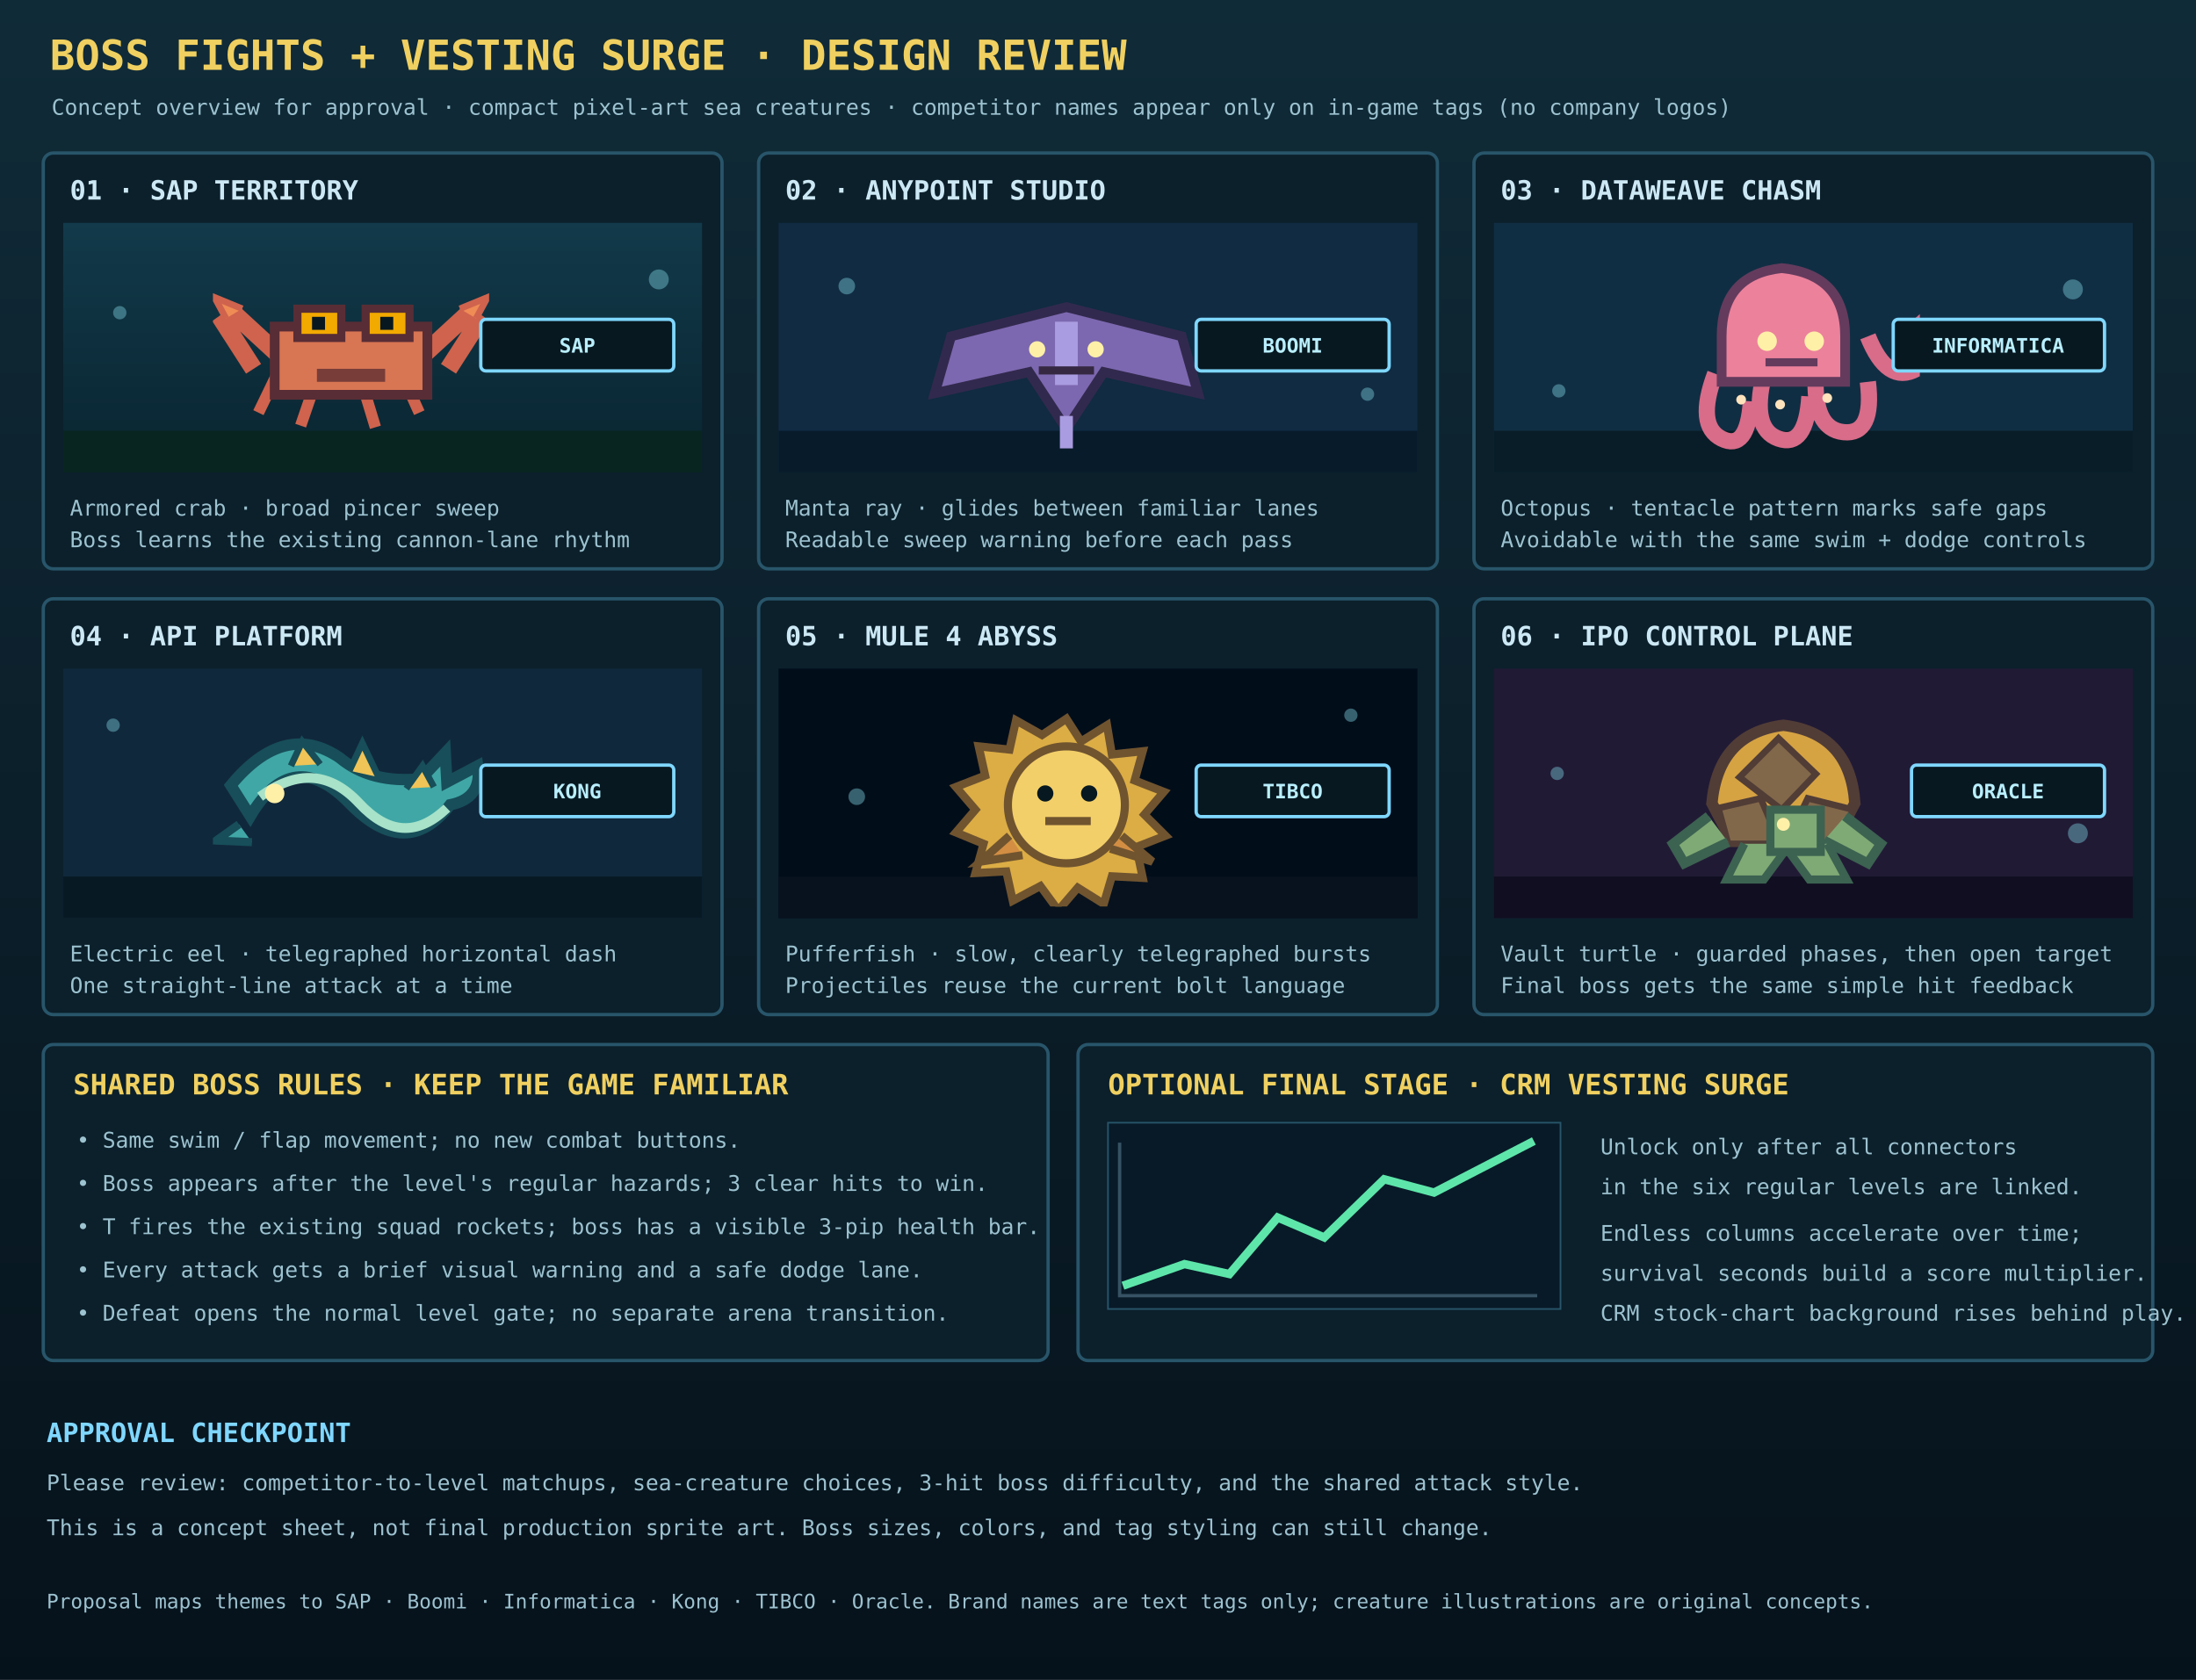
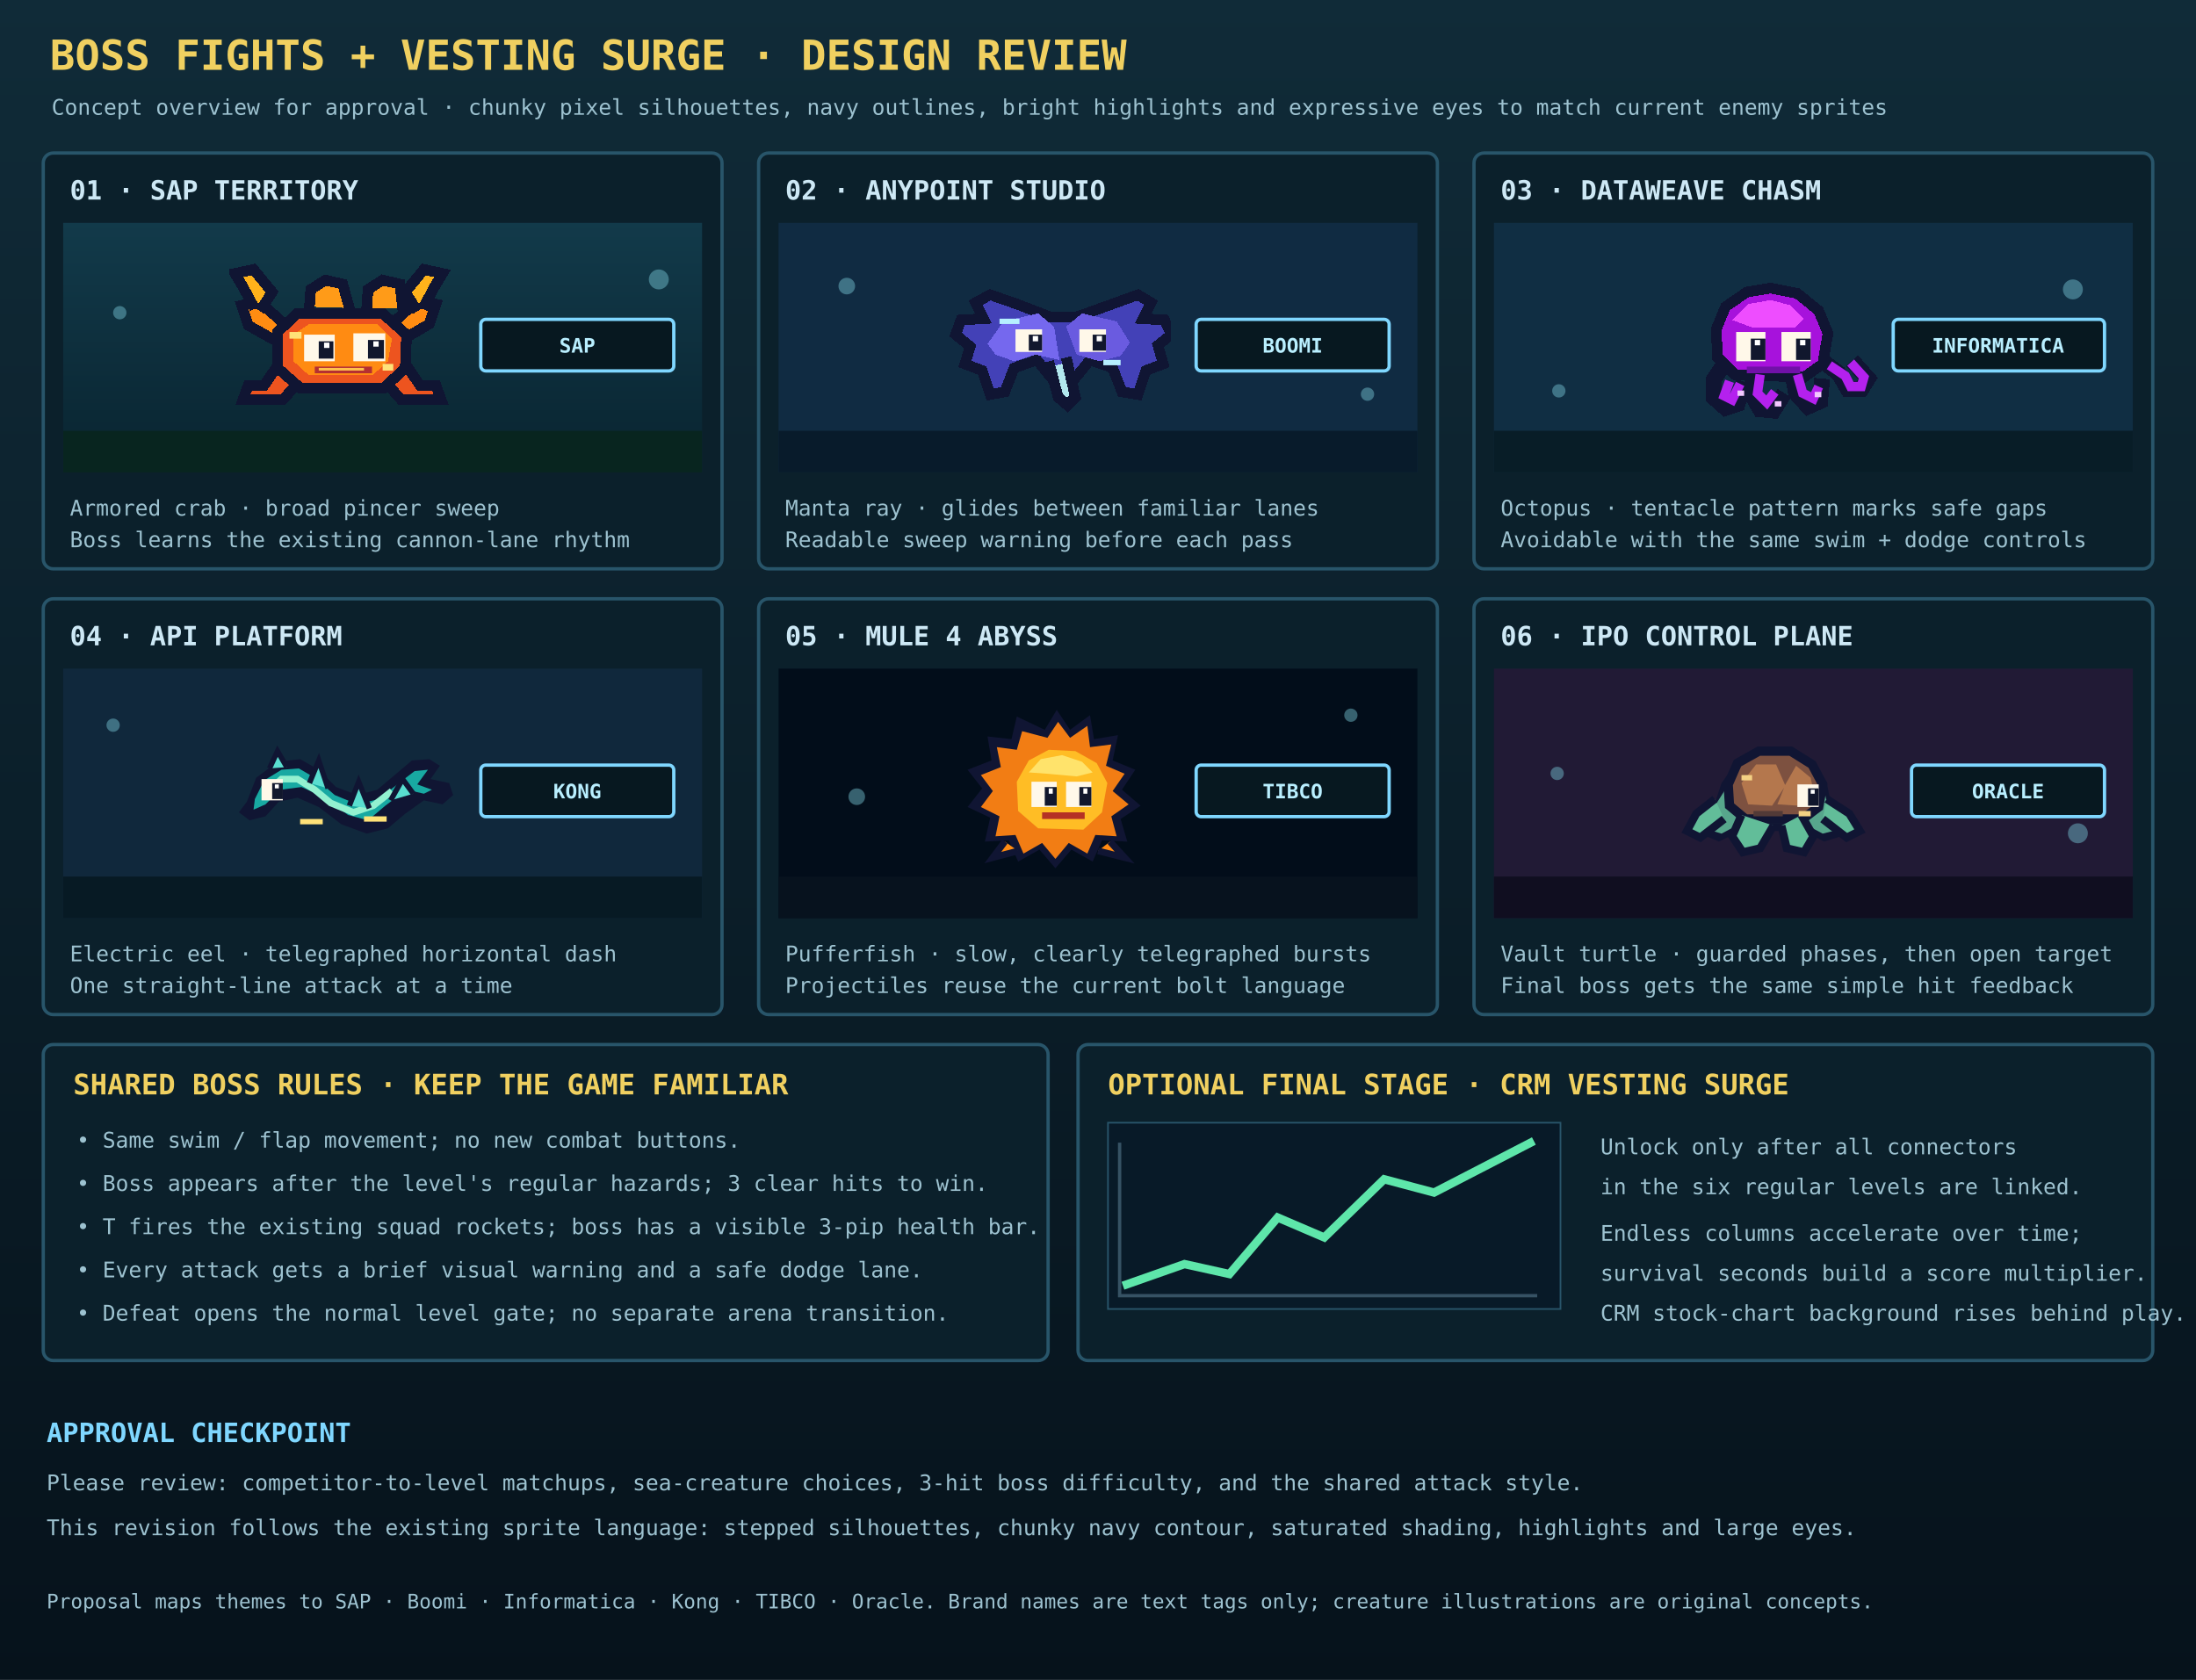
<svg xmlns="http://www.w3.org/2000/svg" width="1320" height="1010" viewBox="0 0 1320 1010" role="img" aria-labelledby="title desc">
  <defs>
    <linearGradient id="bg" x2="0" y2="1">
      <stop stop-color="#102b38" />
      <stop offset="1" stop-color="#06121b" />
    </linearGradient>
    <linearGradient id="water" x2="0" y2="1">
      <stop stop-color="#123a4a" />
      <stop offset="1" stop-color="#092430" />
    </linearGradient>
    <style>
      text { font-family: monospace; }
      .card { fill: #0b202b; stroke: #28556a; stroke-width: 2; }
      .scene { fill: url(#water); }
      .small { fill: #9dc2d0; font-size: 13px; }
      .label { fill: #cde8f5; font-size: 16px; font-weight: bold; }
      .tag { fill: #071820; stroke: #7fd7ff; stroke-width: 2; }
      .tagtext { fill: #b9efff; font-size: 12px; font-weight: bold; text-anchor: middle; }
      .bubble { fill: #77c8d7; opacity: .45; }
+       .creature { shape-rendering: crispEdges; stroke-linejoin: miter; stroke-linecap: square; }
    </style>
    <symbol id="crab" viewBox="0 0 170 130">
-       <path d="M25 76 7 48 14 43 39 66M145 76l18-28-7-5-25 23" fill="none" stroke="#cf634d" stroke-width="11" stroke-linejoin="miter" />
-       <path d="M8 45 1 32l17 7M162 45l7-13-17 7" fill="#ef8b55" stroke="#cf634d" stroke-width="4" />
-       <path d="M42 74 28 103m37-24-11 32m60-37 13 29m-37-24 10 33" stroke="#cf634d" stroke-width="7" />
-       <path d="M38 50h94v42H38z" fill="#d87553" stroke="#592d35" stroke-width="6" />
-       <path d="M52 39h27v18H52zm42 0h27v18H94z" fill="#f2a900" stroke="#592d35" stroke-width="5" />
-       <path d="M61 44h8v8h-8zm42 0h8v8h-8z" fill="#071820" />
-       <path d="M64 76h42v8H64z" fill="#783d38" />
+       <g class="creature" stroke="#101533" stroke-width="8">
+         <path d="M39 78 26 97 14 97 10 108 40 108 55 91m75-13 13 19 12 0 4 11-30 0-15-17" fill="#ed541f" />
+         <path d="M30 61 14 52 9 37 22 34 39 49m94 12 17-10 5-15-13-3-17 15" fill="#ff8c12" />
+         <path d="M17 36 10 23 4 13 18 10 32 27 25 38m122-2 7-13 6-10-14-3-14 17 7 11" fill="#ffb21b" />
+         <path d="M36 57 51 43 115 43 133 59 132 84 116 99 53 99 36 84z" fill="#ed541f" />
+         <path d="M48 59 60 51 111 51 122 62 119 79 108 89 59 89 48 79z" fill="#ff8b12" stroke="none" />
+         <path d="M60 38 61 25 72 18 85 21 90 39m13 0 1-14 11-7 13 3 2 18" fill="#ff9b18" />
+       </g>
+       <path d="M56 59h23v20H56z" fill="#fff8e9" />
+       <path d="M67 64h11v13H67z" fill="#11172d" />
+       <path d="M71 65h4v4h-4z" fill="#fff" />
+       <path d="M93 58h24v21H93z" fill="#fff8e9" />
+       <path d="M104 63h12v14h-12z" fill="#11172d" />
+       <path d="M108 64h4v4h-4z" fill="#fff" />
+       <path d="M64 83h43v5H64z" fill="#b52f32" />
+       <path d="M67 84h34v2H67z" fill="#ffc04b" />
+       <path d="M45 57h9v5h-9zm70 24h8v5h-8z" fill="#ffe278" />
    </symbol>
    <symbol id="ray" viewBox="0 0 170 130">
-       <path d="M85 38 14 56 4 91 62 78 85 113 108 78 166 91 156 56z" fill="#7c68b0" stroke="#32294e" stroke-width="6" />
-       <path d="M78 47h14v39H78z" fill="#aa9ce0" />
-       <path d="M81 105h8v20h-8z" fill="#aa9ce0" />
-       <circle cx="67" cy="64" r="5" fill="#fff0a8" />
-       <circle cx="103" cy="64" r="5" fill="#fff0a8" />
-       <path d="M68 77h34" stroke="#352842" stroke-width="5" />
+       <g class="creature" stroke="#101533" stroke-width="8">
+         <path d="M80 46 54 36 34 29 23 35 29 47 12 48 8 59 19 68 15 81 28 86 34 104 45 102 52 84 69 78 82 94 96 94 109 78 126 84 133 102 145 104 151 86 164 81 160 67 170 59 165 48 149 47 155 35 145 29 123 37 98 46z" fill="#4341b7" />
+         <path d="M44 49 70 43 82 53 86 78 68 74 52 79 38 74 32 66z" fill="#7568ee" stroke="none" />
+         <path d="M91 53 103 43 129 49 139 65 132 75 116 79 99 74z" fill="#6a5be0" stroke="none" />
+         <path d="M79 83 85 106 92 112 98 106 92 80" fill="#b2e8ee" />
+       </g>
+       <path d="M53 55h20v17H53z" fill="#fff8e9" />
+       <path d="M63 59h10v12H63z" fill="#11172d" />
+       <path d="M66 60h4v4h-4z" fill="#fff" />
+       <path d="M101 55h20v17h-20z" fill="#fff8e9" />
+       <path d="M111 59h10v12h-10z" fill="#11172d" />
+       <path d="M114 60h4v4h-4z" fill="#fff" />
+       <path d="M41 47h15v4H41zm78 31h13v4h-13z" fill="#b6efff" />
    </symbol>
    <symbol id="octopus" viewBox="0 0 170 130">
-       <path d="M44 79q-12 32 4 40t18-23m8-16q-8 33 9 39t19-26m4-14q-2 34 17 36t15-31m0-28q12 30 30 20t-1-31" fill="none" stroke="#d86c89" stroke-width="10" />
-       <path d="M48 56q0-38 37-42 39 4 39 42v28H48z" fill="#ec819c" stroke="#643b5d" stroke-width="6" />
-       <circle cx="76" cy="59" r="6" fill="#fff0a8" />
-       <circle cx="105" cy="59" r="6" fill="#fff0a8" />
-       <path d="M75 72h32" stroke="#643b5d" stroke-width="5" />
-       <circle cx="60" cy="95" r="3" fill="#ffe3bd" />
-       <circle cx="84" cy="98" r="3" fill="#ffe3bd" />
-       <circle cx="113" cy="94" r="3" fill="#ffe3bd" />
+       <g class="creature" fill="none" stroke="#101533" stroke-width="12">
+         <path d="M48 81 40 93 40 106 49 114 58 111 61 100" />
+         <path d="M70 86 68 103 75 115 85 116 90 108" />
+         <path d="M99 86 102 103 111 113 120 109 121 98" />
+         <path d="M122 79 134 88 141 100 151 100 156 92 148 83" />
+       </g>
+       <g class="creature" stroke="#101533" stroke-width="8">
+         <path d="M42 55 49 38 65 27 83 24 103 28 119 41 126 58 122 81 108 91 56 89 43 76z" fill="#a712dc" />
+         <path d="M54 48 66 36 83 33 98 37 108 47 101 54 70 54z" fill="#ee4dff" stroke="none" />
+       </g>
+       <path d="M52 94 48 105 54 108 60 96m15-7-2 14 7 7 6-8m17-13 4 14 8 4 4-9m8-16 12 8 4 8 8 0 2-7-10-11" fill="none" stroke="#b421ee" stroke-width="7" />
+       <path d="M57 57h22v22H57z" fill="#fff8e9" />
+       <path d="M68 62h11v16H68z" fill="#11172d" />
+       <path d="M71 63h4v4h-4z" fill="#fff" />
+       <path d="M91 57h22v22H91z" fill="#fff8e9" />
+       <path d="M102 62h11v16h-11z" fill="#11172d" />
+       <path d="M105 63h4v4h-4z" fill="#fff" />
+       <path d="M65 83h40v5H65z" fill="#7111a8" />
+       <path d="M58 101h5v4h-5zm28 8h5v4h-5zm30-7h5v4h-5z" fill="#f2c8ff" />
    </symbol>
    <symbol id="eel" viewBox="0 0 170 130">
-       <path d="M23 77q26-44 61-8t62 1q20-4 17-24l-19 10-1-18-15 16q-31 3-50-13-34-23-67 17z" fill="#40a7a6" stroke="#174e59" stroke-width="7" />
-       <path d="M29 65q34-25 61 4t54 3" fill="none" stroke="#a7e2c9" stroke-width="6" />
-       <circle cx="38" cy="63" r="6" fill="#fff0a8" />
-       <path d="M16 82 2 92l22 1" fill="#40a7a6" stroke="#174e59" stroke-width="5" />
-       <path d="M48 46 55 31l11 14m18 4 8-17 10 21m17 7 10-14 7 13" fill="#f0c457" stroke="#174e59" stroke-width="4" />
+       <path d="M13 75 20 57 36 45 53 43 67 51 80 64 96 70 111 66 124 55 137 44 150 43 158 48 151 58 165 61 168 70 160 77 146 74 132 84 119 95 103 99 84 92 67 79 51 72 37 75 27 86 15 89 7 83z" fill="#101533" />
+       <path d="M19 73 26 59 39 51 52 50 64 57 79 70 96 77 112 73 126 62 139 52 149 51 141 62 152 66 146 69 133 66 117 78 104 89 89 85 72 72 54 64 38 66 27 77 18 81z" fill="#18a9a2" />
+       <path d="M29 67 39 58 51 58 64 66 76 76 93 83 108 78 122 67" fill="none" stroke="#93f1d0" stroke-width="5" />
+       <path d="M30 50 36 37 43 49m17 12 7-17 7 21m16 13 7-18 8 20m16-6 9-16 8 11" fill="#59ded0" stroke="#101533" stroke-width="4" />
+       <path d="M24 58h16v16H24z" fill="#fff8e9" />
+       <path d="M32 61h8v12h-8z" fill="#11172d" />
+       <path d="M34 62h3v3h-3z" fill="#fff" />
+       <path d="M53 88h17v4H53zm48-2h17v4h-17z" fill="#ffe278" />
    </symbol>
    <symbol id="puffer" viewBox="0 0 170 130">
-       <path d="m85 17 9 14 16-10 3 18 19-2-5 18 18 7-12 14 13 13-18 7 4 19-19-1-5 17-16-10-12 14-11-15-17 9-4-18-19 1 5-18-17-7 12-14-12-14 18-7-4-18 19 2 4-18 16 9z" fill="#dcad45" stroke="#70542f" stroke-width="5" />
-       <circle cx="85" cy="70" r="36" fill="#f3cf69" stroke="#70542f" stroke-width="5" />
-       <circle cx="72" cy="63" r="5" fill="#071820" />
-       <circle cx="99" cy="63" r="5" fill="#071820" />
-       <path d="M72 80h28" stroke="#70542f" stroke-width="5" />
-       <path d="M50 89 32 105 58 101m61-12 19 16-26-8" fill="#d38e43" stroke="#70542f" stroke-width="5" />
+       <path d="m75 21 9-15 10 15 15-11 3 18 18-3-4 19 17 7-10 15 14 12-15 10 5 17-19-1-7 16-16-9-12 14-12-14-16 9-7-16-18 1 4-18-17-8 11-14-11-14 18-7-3-18 18 2 4-17z" fill="#101533" />
+       <path d="m77 27 8-12 9 12 13-9 2 16 16-2-4 16 14 6-9 13 12 10-13 9 4 15-16-1-6 14-14-8-10 12-10-12-14 8-6-14-15 1 3-15-14-7 9-12-9-12 15-6-3-15 15 2 4-14z" fill="#f27d14" />
+       <path d="M54 60 63 44 78 36 98 37 114 46 122 61 118 83 104 96 70 95 55 82z" fill="#ffbd25" />
+       <path d="M63 53 72 43 88 40 103 45 111 53 99 56 77 54z" fill="#ffe36b" />
+       <path d="M65 60h19v19H65z" fill="#fff8e9" />
+       <path d="M75 64h9v14h-9z" fill="#11172d" />
+       <path d="M78 65h3v4h-3z" fill="#fff" />
+       <path d="M91 60h19v19H91z" fill="#fff8e9" />
+       <path d="M101 64h9v14h-9z" fill="#11172d" />
+       <path d="M104 65h3v4h-3z" fill="#fff" />
+       <path d="M73 83h32v5H73z" fill="#b53025" />
+       <path d="M45 105 36 117 55 112m69-7 11 12-20-5" fill="#ff8b12" stroke="#101533" stroke-width="5" />
    </symbol>
    <symbol id="turtle" viewBox="0 0 170 130">
-       <path d="M42 69q4-43 44-48 41 5 44 48l-12 23H54z" fill="#d6a343" stroke="#513d36" stroke-width="7" />
-       <path d="M59 53 83 29l23 22-21 22zM46 72l26-6 12 28H52zm55-6 28 7-10 22H87z" fill="#82684a" stroke="#513d36" stroke-width="4" />
-       <path d="M40 77 18 94l7 12 27-13m72-16 22 17-8 12-27-14" fill="#80aa75" stroke="#3c6251" stroke-width="6" />
-       <path d="M62 94 51 116h23l14-19 14 19h23l-12-22" fill="#80aa75" stroke="#3c6251" stroke-width="5" />
-       <path d="M78 73h31v26H78z" fill="#80aa75" stroke="#3c6251" stroke-width="5" />
-       <circle cx="86" cy="82" r="4" fill="#fff0a8" />
+       <path d="M41 76 29 87 30 99 44 105 60 97 108 97 123 105 139 100 140 88 128 76 125 60 113 46 95 39 74 40 56 47 46 61z" fill="#101533" />
+       <path d="M43 75 34 86 36 96 46 99 61 91 107 91 122 99 134 96 136 87 125 75 122 61 111 50 94 44 75 45 59 52 50 64z" fill="#57a68c" />
+       <path d="M51 62 58 46 74 37 98 37 114 47 122 62 119 79 107 88 64 88 52 78z" fill="#7d5140" stroke="#101533" stroke-width="7" />
+       <path d="M61 61 72 47 87 47 94 63 84 78 66 77zM94 62 102 48 113 57 116 72 104 78 88 77z" fill="#b4774d" />
+       <path d="M41 73 27 84 20 97 30 102 48 88m77-15 17 11 8 13-10 5-18-14" fill="#62bd99" stroke="#101533" stroke-width="6" />
+       <path d="M61 85 54 101 62 113 75 110 85 93m21-8 9 16-7 12-13-3-4-17" fill="#62bd99" stroke="#101533" stroke-width="6" />
+       <path d="M103 62h16v17h-16z" fill="#fff8e9" />
+       <path d="M111 65h8v13h-8z" fill="#11172d" />
+       <path d="M113 66h3v3h-3z" fill="#fff" />
+       <path d="M70 82h22v4H70z" fill="#523a37" />
+       <path d="M61 55h8v4h-8zm43 27h9v4h-9z" fill="#f4d184" />
    </symbol>
    <symbol id="gate" viewBox="0 0 100 120">
      <path d="M5 118V36Q5 5 50 4q45 1 45 32v82h-15V37Q80 19 50 19T20 37v81z" fill="#d5a83a" stroke="#523f2b" stroke-width="5" />
      <path d="M27 118V40q0-14 23-14t23 14v78" fill="#0b2834" stroke="#7fd7ff" stroke-width="4" />
      <path d="M39 53h22m-27 14h32m-28 14h24m-21 14h18" stroke="#83d6d0" stroke-width="5" />
    </symbol>
  </defs>
  <rect width="1320" height="1010" fill="url(#bg)" />
  <text x="30" y="42" fill="#f0d060" font-size="25" font-weight="bold">BOSS FIGHTS + VESTING SURGE · DESIGN REVIEW</text>
-   <text x="31" y="69" class="small">Concept overview for approval · compact pixel-art sea creatures · competitor names appear only on in-game tags (no company logos)</text>
+   <text x="31" y="69" class="small">Concept overview for approval · chunky pixel silhouettes, navy outlines, bright highlights and expressive eyes to match current enemy sprites</text>
  <g transform="translate(26 92)">
    <rect class="card" width="408" height="250" rx="6" />
    <text x="16" y="28" class="label">01 · SAP TERRITORY</text>
    <rect x="12" y="42" width="384" height="150" class="scene" />
    <path d="M12 167h384v25H12z" fill="#08251f" />
    <circle class="bubble" cx="46" cy="96" r="4" />
    <circle class="bubble" cx="370" cy="76" r="6" />
-     <use href="#crab" x="102" y="53" width="166" height="132" />
+     <use href="#crab" x="112" y="62" width="136" height="104" />
    <rect class="tag" x="263" y="100" width="116" height="31" rx="3" />
    <text class="tagtext" x="321" y="120">SAP</text>
    <text x="16" y="218" class="small">Armored crab · broad pincer sweep</text>
    <text x="16" y="237" class="small">Boss learns the existing cannon-lane rhythm</text>
  </g>
  <g transform="translate(456 92)">
    <rect class="card" width="408" height="250" rx="6" />
    <text x="16" y="28" class="label">02 · ANYPOINT STUDIO</text>
    <rect x="12" y="42" width="384" height="150" fill="#102b42" />
    <path d="M12 167h384v25H12z" fill="#081b2b" />
    <circle class="bubble" cx="53" cy="80" r="5" />
    <circle class="bubble" cx="366" cy="145" r="4" />
-     <use href="#ray" x="102" y="53" width="166" height="132" />
+     <use href="#ray" x="112" y="62" width="136" height="104" />
    <rect class="tag" x="263" y="100" width="116" height="31" rx="3" />
    <text class="tagtext" x="321" y="120">BOOMI</text>
    <text x="16" y="218" class="small">Manta ray · glides between familiar lanes</text>
    <text x="16" y="237" class="small">Readable sweep warning before each pass</text>
  </g>
  <g transform="translate(886 92)">
    <rect class="card" width="408" height="250" rx="6" />
    <text x="16" y="28" class="label">03 · DATAWEAVE CHASM</text>
    <rect x="12" y="42" width="384" height="150" fill="#102e43" />
    <path d="M12 167h384v25H12z" fill="#081d27" />
    <circle class="bubble" cx="51" cy="143" r="4" />
    <circle class="bubble" cx="360" cy="82" r="6" />
-     <use href="#octopus" x="102" y="53" width="166" height="132" />
+     <use href="#octopus" x="112" y="62" width="136" height="104" />
    <rect class="tag" x="252" y="100" width="127" height="31" rx="3" />
    <text class="tagtext" x="315" y="120">INFORMATICA</text>
    <text x="16" y="218" class="small">Octopus · tentacle pattern marks safe gaps</text>
    <text x="16" y="237" class="small">Avoidable with the same swim + dodge controls</text>
  </g>
  <g transform="translate(26 360)">
    <rect class="card" width="408" height="250" rx="6" />
    <text x="16" y="28" class="label">04 · API PLATFORM</text>
    <rect x="12" y="42" width="384" height="150" fill="#10283c" />
    <path d="M12 167h384v25H12z" fill="#071a24" />
    <circle class="bubble" cx="42" cy="76" r="4" />
    <circle class="bubble" cx="365" cy="107" r="6" />
-     <use href="#eel" x="102" y="53" width="166" height="132" />
+     <use href="#eel" x="112" y="62" width="136" height="104" />
    <rect class="tag" x="263" y="100" width="116" height="31" rx="3" />
    <text class="tagtext" x="321" y="120">KONG</text>
    <text x="16" y="218" class="small">Electric eel · telegraphed horizontal dash</text>
    <text x="16" y="237" class="small">One straight-line attack at a time</text>
  </g>
  <g transform="translate(456 360)">
    <rect class="card" width="408" height="250" rx="6" />
    <text x="16" y="28" class="label">05 · MULE 4 ABYSS</text>
    <rect x="12" y="42" width="384" height="150" fill="#020d1a" />
    <path d="M12 167h384v25H12z" fill="#07121e" />
    <circle class="bubble" cx="59" cy="119" r="5" />
    <circle class="bubble" cx="356" cy="70" r="4" />
-     <use href="#puffer" x="102" y="53" width="166" height="132" />
+     <use href="#puffer" x="112" y="62" width="136" height="104" />
    <rect class="tag" x="263" y="100" width="116" height="31" rx="3" />
    <text class="tagtext" x="321" y="120">TIBCO</text>
    <text x="16" y="218" class="small">Pufferfish · slow, clearly telegraphed bursts</text>
    <text x="16" y="237" class="small">Projectiles reuse the current bolt language</text>
  </g>
  <g transform="translate(886 360)">
    <rect class="card" width="408" height="250" rx="6" />
    <text x="16" y="28" class="label">06 · IPO CONTROL PLANE</text>
    <rect x="12" y="42" width="384" height="150" fill="#211a35" />
    <path d="M12 167h384v25H12z" fill="#100e20" />
    <circle class="bubble" cx="50" cy="105" r="4" />
    <circle class="bubble" cx="363" cy="141" r="6" />
-     <use href="#turtle" x="102" y="53" width="166" height="132" />
+     <use href="#turtle" x="112" y="62" width="136" height="104" />
    <rect class="tag" x="263" y="100" width="116" height="31" rx="3" />
    <text class="tagtext" x="321" y="120">ORACLE</text>
    <text x="16" y="218" class="small">Vault turtle · guarded phases, then open target</text>
    <text x="16" y="237" class="small">Final boss gets the same simple hit feedback</text>
  </g>
  <g transform="translate(26 628)">
    <rect class="card" width="604" height="190" rx="6" />
    <text x="18" y="30" fill="#f0d060" font-size="17" font-weight="bold">SHARED BOSS RULES · KEEP THE GAME FAMILIAR</text>
    <text x="20" y="62" class="small">• Same swim / flap movement; no new combat buttons.</text>
    <text x="20" y="88" class="small">• Boss appears after the level's regular hazards; 3 clear hits to win.</text>
    <text x="20" y="114" class="small">• T fires the existing squad rockets; boss has a visible 3-pip health bar.</text>
    <text x="20" y="140" class="small">• Every attack gets a brief visual warning and a safe dodge lane.</text>
    <text x="20" y="166" class="small">• Defeat opens the normal level gate; no separate arena transition.</text>
  </g>
  <g transform="translate(648 628)">
    <rect class="card" width="646" height="190" rx="6" />
    <text x="18" y="30" fill="#f0d060" font-size="17" font-weight="bold">OPTIONAL FINAL STAGE · CRM VESTING SURGE</text>
    <rect x="18" y="47" width="272" height="112" fill="#081a28" stroke="#28556a" />
    <path d="M27 145 64 132 91 138 120 104 148 116 184 81 214 89 274 58" fill="none" stroke="#5ee6aa" stroke-width="5" />
    <path d="M24 151h252M25 59v92" stroke="#365264" stroke-width="2" />
    <text x="314" y="66" class="small">Unlock only after all connectors</text>
    <text x="314" y="90" class="small">in the six regular levels are linked.</text>
    <text x="314" y="118" class="small">Endless columns accelerate over time;</text>
    <text x="314" y="142" class="small">survival seconds build a score multiplier.</text>
    <text x="314" y="166" class="small">CRM stock-chart background rises behind play.</text>
  </g>
  <text x="28" y="867" fill="#7fd7ff" font-size="16" font-weight="bold">APPROVAL CHECKPOINT</text>
  <text x="28" y="896" class="small">Please review: competitor-to-level matchups, sea-creature choices, 3-hit boss difficulty, and the shared attack style.</text>
-   <text x="28" y="923" class="small">This is a concept sheet, not final production sprite art. Boss sizes, colors, and tag styling can still change.</text>
+   <text x="28" y="923" class="small">This revision follows the existing sprite language: stepped silhouettes, chunky navy contour, saturated shading, highlights and large eyes.</text>
  <text x="28" y="967" fill="#9dc2d0" font-size="12">Proposal maps themes to SAP · Boomi · Informatica · Kong · TIBCO · Oracle. Brand names are text tags only; creature illustrations are original concepts.</text>
</svg>
